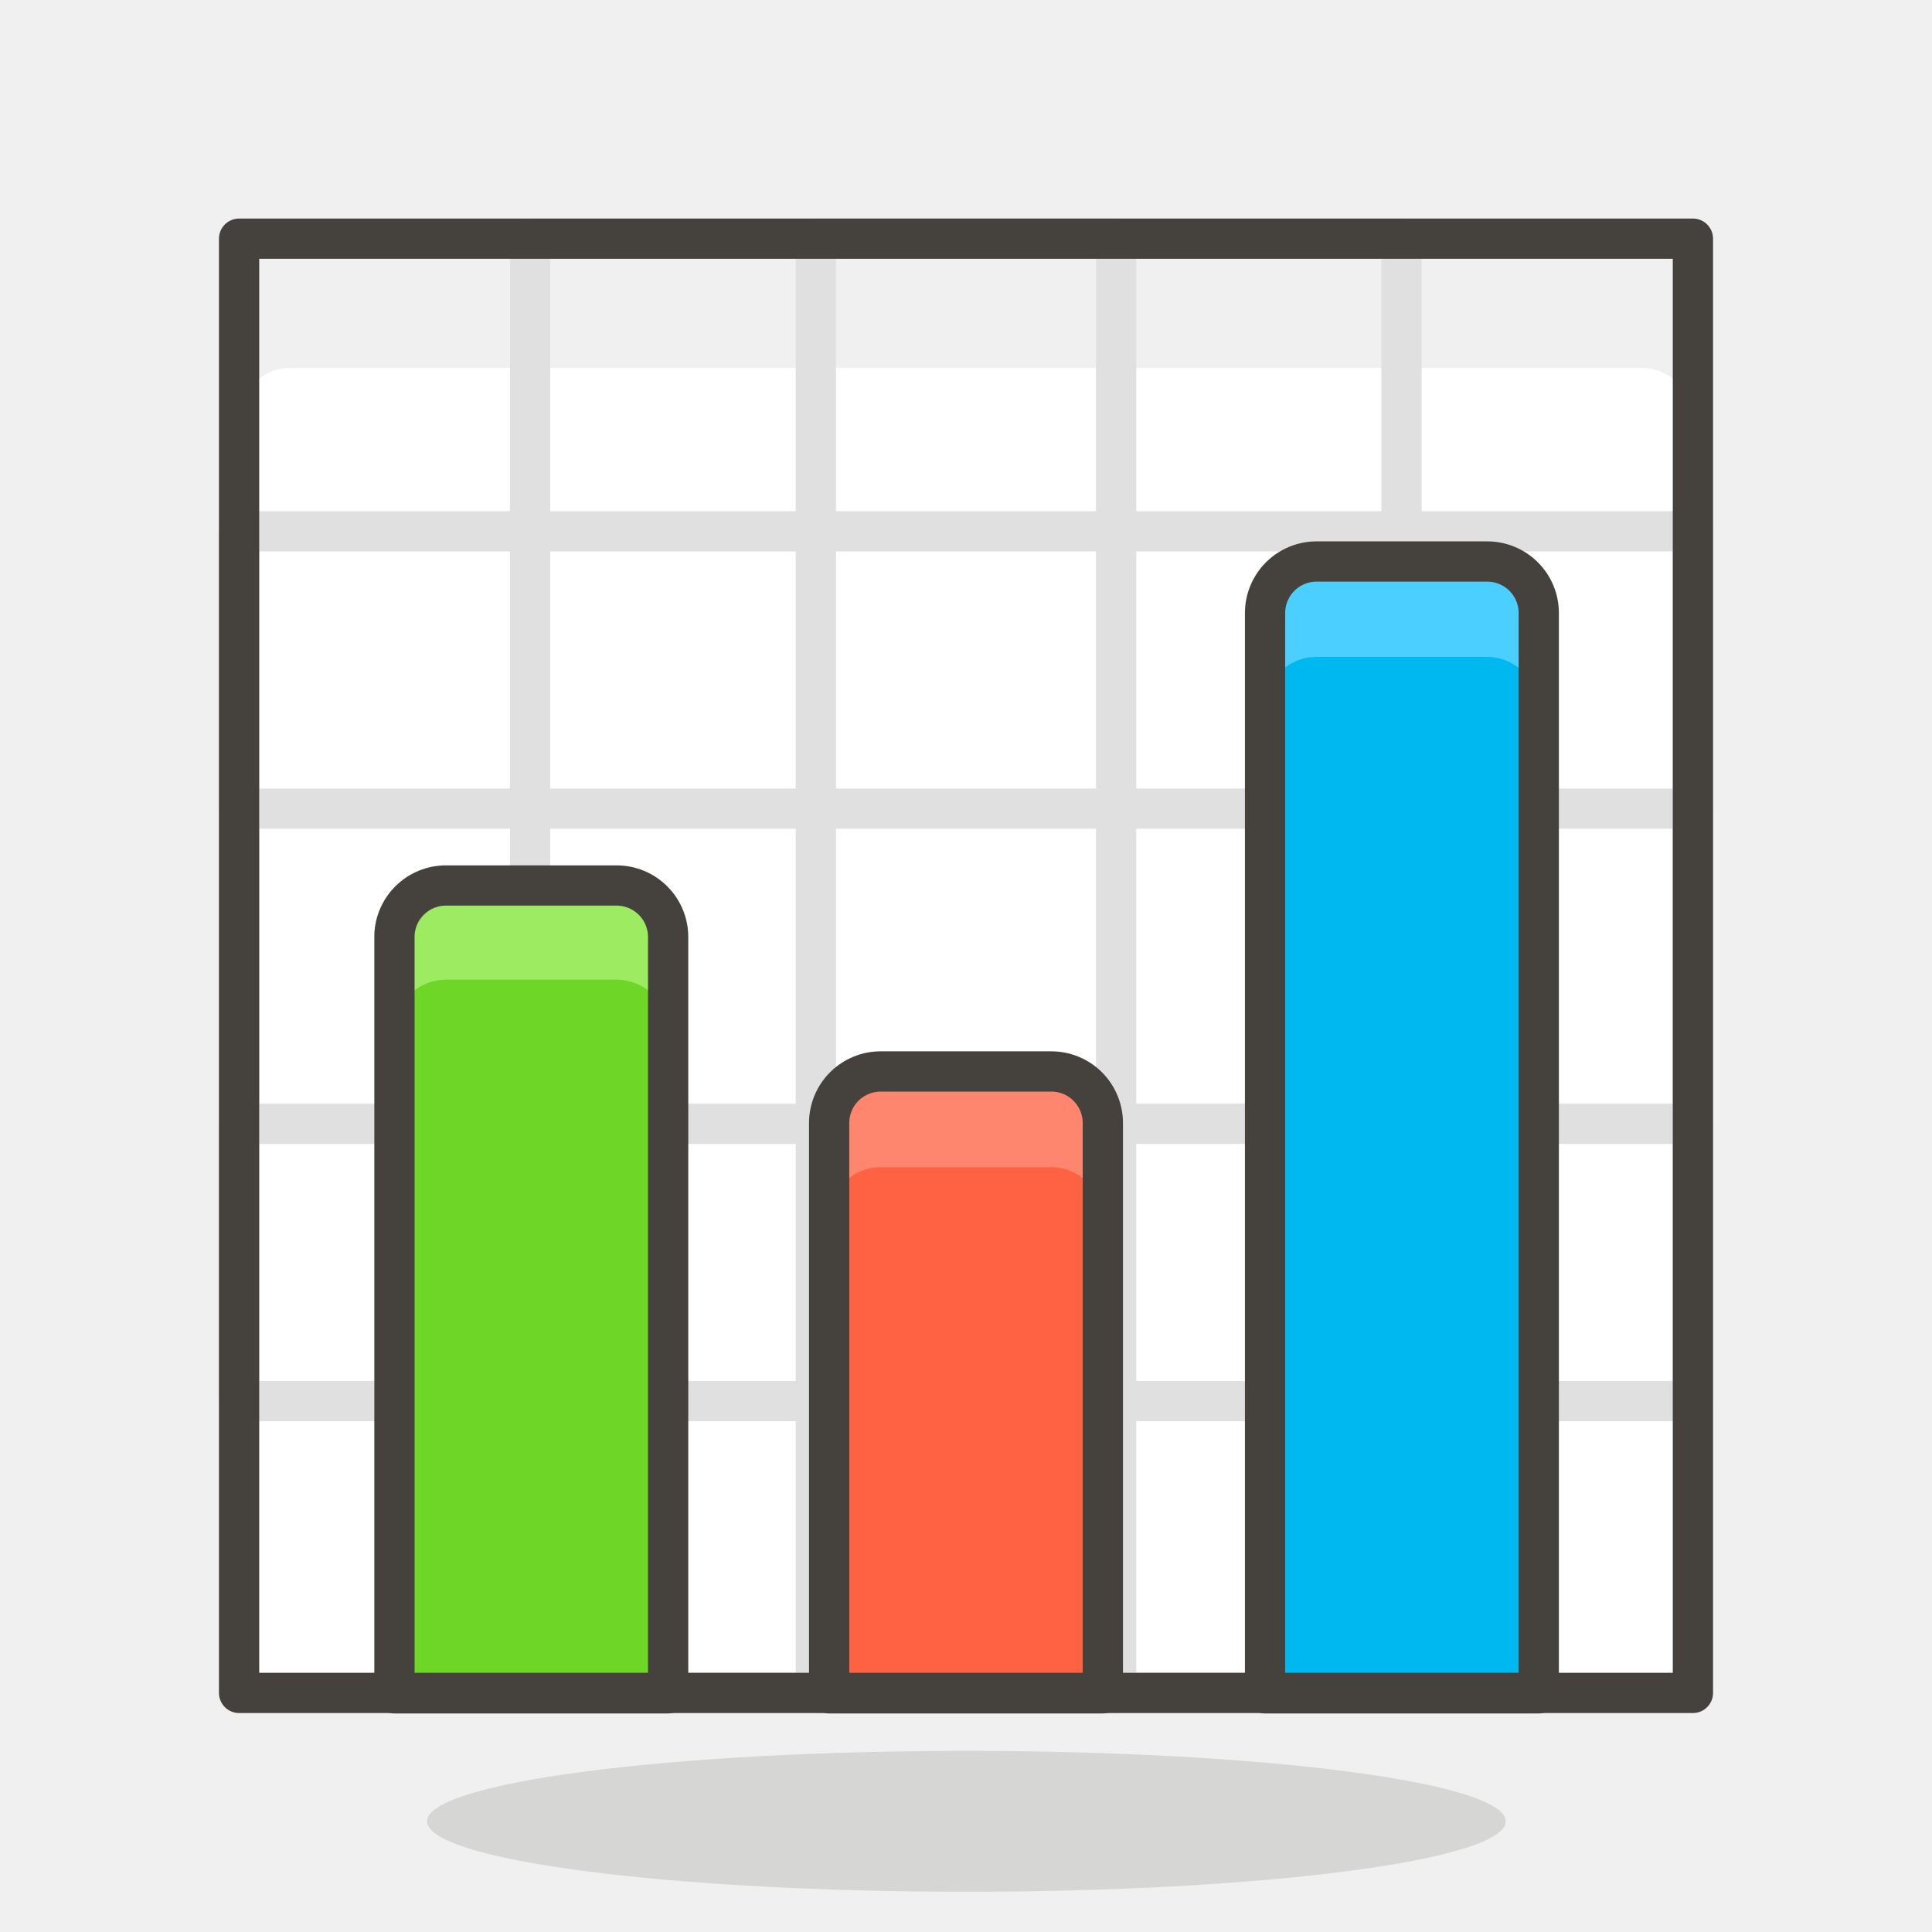
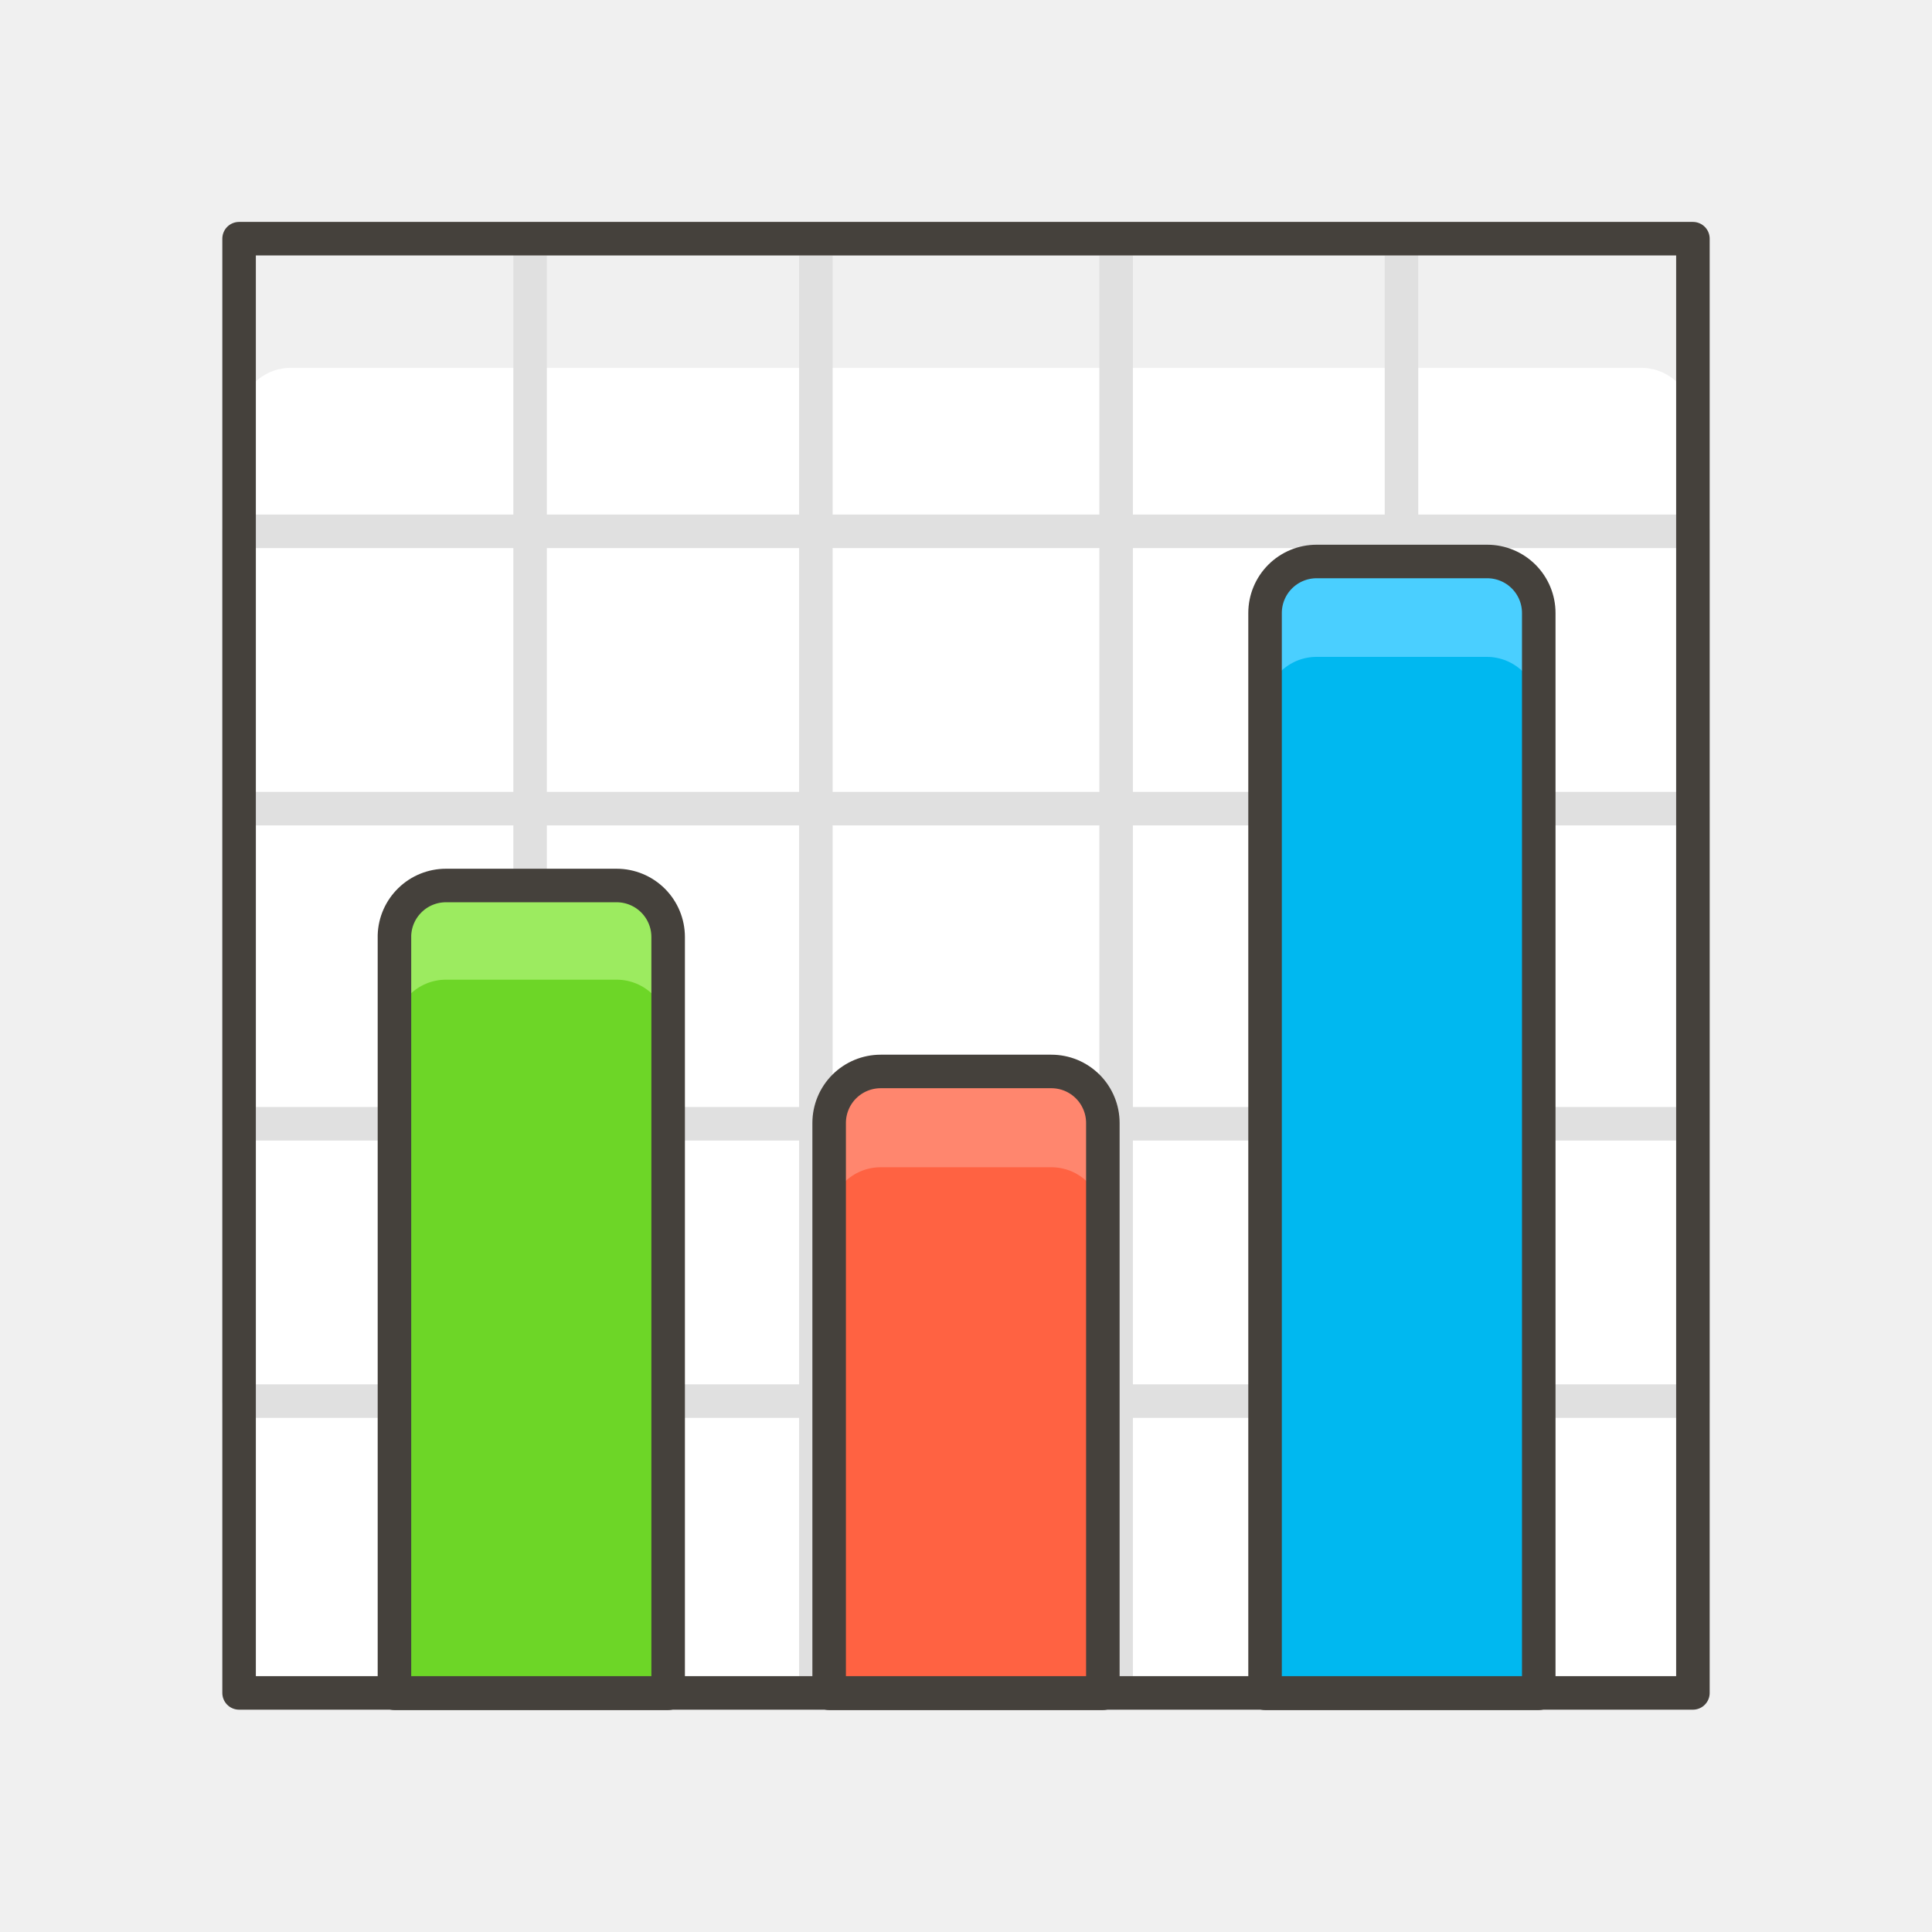
<svg xmlns="http://www.w3.org/2000/svg" width="48" height="48" viewBox="0 0 48 48" fill="none">
  <path d="M5.94 5.93H42.06V42.06H5.94V5.93Z" fill="white" />
  <path d="M40.78 5.93H7.22C6.88 5.93 6.555 6.065 6.315 6.305C6.075 6.545 5.94 6.871 5.94 7.21V10.42C5.94 10.081 6.075 9.755 6.315 9.515C6.555 9.275 6.88 9.14 7.22 9.14H40.78C41.119 9.14 41.445 9.275 41.685 9.515C41.925 9.755 42.06 10.081 42.06 10.42V7.21C42.06 6.871 41.925 6.545 41.685 6.305C41.445 6.065 41.119 5.93 40.78 5.93Z" fill="#F0F0F0" />
-   <path opacity="0.15" d="M10.61 45.25C10.61 45.48 10.957 45.707 11.63 45.92C12.303 46.132 13.29 46.325 14.535 46.487C15.779 46.65 17.256 46.779 18.882 46.867C20.508 46.955 22.25 47 24.01 47C25.77 47 27.512 46.955 29.138 46.867C30.764 46.779 32.241 46.65 33.485 46.487C34.73 46.325 35.717 46.132 36.39 45.92C37.063 45.707 37.41 45.48 37.41 45.25C37.41 45.02 37.063 44.793 36.39 44.58C35.717 44.368 34.73 44.175 33.485 44.013C32.241 43.85 30.764 43.721 29.138 43.633C27.512 43.545 25.77 43.5 24.01 43.5C22.25 43.5 20.508 43.545 18.882 43.633C17.256 43.721 15.779 43.85 14.535 44.013C13.29 44.175 12.303 44.368 11.63 44.58C10.957 44.793 10.61 45.02 10.61 45.25Z" fill="#45413C" />
-   <path d="M5.94 13.2H42.06V34.81H5.94V13.2Z" stroke="#E0E0E0" stroke-linecap="round" stroke-linejoin="round" />
-   <path d="M5.94 20.09H42.06V27.92H5.94V20.09Z" stroke="#E0E0E0" stroke-linecap="round" stroke-linejoin="round" />
-   <path d="M27.73 5.93V42.06H20.27V5.93H27.73Z" stroke="#E0E0E0" stroke-linecap="round" stroke-linejoin="round" />
-   <path d="M34.82 5.93V42.06H13.17V5.93H34.82Z" stroke="#E0E0E0" stroke-linecap="round" stroke-linejoin="round" />
-   <path d="M21.88 26.62H26.12C26.288 26.62 26.454 26.653 26.61 26.718C26.765 26.782 26.906 26.876 27.025 26.995C27.144 27.114 27.238 27.255 27.302 27.41C27.367 27.566 27.4 27.732 27.4 27.9V42.07H20.6V27.9C20.6 27.561 20.735 27.235 20.975 26.995C21.215 26.755 21.541 26.62 21.88 26.62Z" fill="#FF6242" />
-   <path d="M26.12 26.62H21.88C21.712 26.62 21.545 26.653 21.39 26.718C21.235 26.782 21.094 26.876 20.975 26.995C20.856 27.114 20.762 27.255 20.697 27.41C20.633 27.566 20.6 27.732 20.6 27.9V30.28C20.6 29.941 20.735 29.615 20.975 29.375C21.215 29.135 21.541 29 21.88 29H26.12C26.288 29 26.454 29.033 26.61 29.098C26.765 29.162 26.906 29.256 27.025 29.375C27.144 29.494 27.238 29.635 27.302 29.79C27.367 29.946 27.4 30.112 27.4 30.28V27.9C27.4 27.732 27.367 27.566 27.302 27.41C27.238 27.255 27.144 27.114 27.025 26.995C26.906 26.876 26.765 26.782 26.61 26.718C26.454 26.653 26.288 26.62 26.12 26.62Z" fill="#FF866E" />
-   <path d="M21.88 26.62H26.12C26.288 26.62 26.454 26.653 26.61 26.718C26.765 26.782 26.906 26.876 27.025 26.995C27.144 27.114 27.238 27.255 27.302 27.41C27.367 27.566 27.4 27.732 27.4 27.9V42.07H20.6V27.9C20.6 27.561 20.735 27.235 20.975 26.995C21.215 26.755 21.541 26.62 21.88 26.62Z" stroke="#45413C" stroke-linecap="round" stroke-linejoin="round" />
+   <path d="M5.94 13.2H42.06V34.81H5.94V13.2Z" stroke="#E0E0E0" stroke-width="0.833" stroke-linecap="round" stroke-linejoin="round" />
+   <path d="M5.94 20.09H42.06V27.92H5.94V20.09Z" stroke="#E0E0E0" stroke-width="0.833" stroke-linecap="round" stroke-linejoin="round" />
+   <path d="M27.73 5.93V42.06H20.27V5.93H27.73Z" stroke="#E0E0E0" stroke-width="0.833" stroke-linecap="round" stroke-linejoin="round" />
+   <path d="M34.82 5.93V42.06H13.17V5.93H34.82Z" stroke="#E0E0E0" stroke-width="0.833" stroke-linecap="round" stroke-linejoin="round" />
+   <path d="M21.88 26.62H26.12C26.288 26.62 26.454 26.653 26.61 26.717C26.765 26.782 26.906 26.876 27.025 26.995C27.144 27.114 27.238 27.255 27.302 27.41C27.367 27.566 27.4 27.732 27.4 27.9V42.07H20.6V27.9C20.6 27.561 20.735 27.235 20.975 26.995C21.215 26.755 21.541 26.62 21.88 26.62Z" fill="#FF6242" />
+   <path d="M26.12 26.62H21.88C21.712 26.62 21.545 26.653 21.39 26.717C21.235 26.782 21.094 26.876 20.975 26.995C20.856 27.114 20.762 27.255 20.697 27.41C20.633 27.566 20.6 27.732 20.6 27.9V30.28C20.6 29.941 20.735 29.615 20.975 29.375C21.215 29.135 21.541 29 21.88 29H26.12C26.288 29 26.454 29.033 26.61 29.097C26.765 29.162 26.906 29.256 27.025 29.375C27.144 29.494 27.238 29.635 27.302 29.79C27.367 29.945 27.4 30.112 27.4 30.28V27.9C27.4 27.732 27.367 27.566 27.302 27.41C27.238 27.255 27.144 27.114 27.025 26.995C26.906 26.876 26.765 26.782 26.61 26.717C26.454 26.653 26.288 26.62 26.12 26.62Z" fill="#FF866E" />
+   <path d="M21.88 26.62H26.12C26.288 26.62 26.454 26.653 26.61 26.717C26.765 26.782 26.906 26.876 27.025 26.995C27.144 27.114 27.238 27.255 27.302 27.41C27.367 27.566 27.4 27.732 27.4 27.9V42.07H20.6V27.9C20.6 27.561 20.735 27.235 20.975 26.995C21.215 26.755 21.541 26.62 21.88 26.62Z" stroke="#45413C" stroke-width="0.833" stroke-linecap="round" stroke-linejoin="round" />
  <path d="M11.08 22H15.32C15.659 22 15.985 22.135 16.225 22.375C16.465 22.615 16.6 22.941 16.6 23.28V42.07H9.8V23.24C9.81 22.907 9.95 22.592 10.189 22.361C10.428 22.129 10.747 22 11.08 22Z" fill="#6DD627" />
  <path d="M15.32 22H11.08C10.747 22 10.428 22.129 10.189 22.361C9.95 22.592 9.81 22.907 9.8 23.24V25.62C9.8 25.28 9.935 24.955 10.175 24.715C10.415 24.475 10.741 24.34 11.08 24.34H15.32C15.659 24.34 15.985 24.475 16.225 24.715C16.465 24.955 16.6 25.28 16.6 25.62V23.24C16.59 22.907 16.45 22.592 16.211 22.361C15.972 22.129 15.653 22 15.32 22Z" fill="#9CEB60" />
-   <path d="M11.08 22H15.32C15.659 22 15.985 22.135 16.225 22.375C16.465 22.615 16.6 22.941 16.6 23.28V42.07H9.8V23.24C9.81 22.907 9.95 22.592 10.189 22.361C10.428 22.129 10.747 22 11.08 22Z" stroke="#45413C" stroke-linecap="round" stroke-linejoin="round" />
+   <path d="M11.08 22H15.32C15.659 22 15.985 22.135 16.225 22.375C16.465 22.615 16.6 22.941 16.6 23.28V42.07H9.8V23.24C9.81 22.907 9.95 22.592 10.189 22.361C10.428 22.129 10.747 22 11.08 22Z" stroke="#45413C" stroke-width="0.833" stroke-linecap="round" stroke-linejoin="round" />
  <path d="M32.71 13.95H36.95C37.289 13.95 37.615 14.085 37.855 14.325C38.095 14.565 38.23 14.89 38.23 15.23V42.07H31.43V15.23C31.43 14.89 31.565 14.565 31.805 14.325C32.045 14.085 32.371 13.95 32.71 13.95Z" fill="#00B8F0" />
  <path d="M36.94 14H32.71C32.542 14 32.376 14.033 32.22 14.097C32.065 14.162 31.924 14.256 31.805 14.375C31.686 14.494 31.592 14.635 31.527 14.79C31.463 14.945 31.43 15.112 31.43 15.28V17.6C31.43 17.432 31.463 17.265 31.527 17.11C31.592 16.955 31.686 16.814 31.805 16.695C31.924 16.576 32.065 16.482 32.22 16.417C32.376 16.353 32.542 16.32 32.71 16.32H36.94C37.279 16.32 37.605 16.455 37.845 16.695C38.085 16.935 38.22 17.261 38.22 17.6V15.23C38.207 14.899 38.067 14.586 37.828 14.357C37.589 14.128 37.271 14 36.94 14Z" fill="#4ACFFF" />
-   <path d="M32.71 13.95H36.95C37.289 13.95 37.615 14.085 37.855 14.325C38.095 14.565 38.23 14.89 38.23 15.23V42.07H31.43V15.23C31.43 14.89 31.565 14.565 31.805 14.325C32.045 14.085 32.371 13.95 32.71 13.95Z" stroke="#45413C" stroke-linecap="round" stroke-linejoin="round" />
-   <path d="M5.94 5.93H42.06V42.06H5.94V5.93Z" stroke="#45413C" stroke-linecap="round" stroke-linejoin="round" />
+   <path d="M32.71 13.95H36.95C37.289 13.95 37.615 14.085 37.855 14.325C38.095 14.565 38.23 14.89 38.23 15.23V42.07H31.43V15.23C31.43 14.89 31.565 14.565 31.805 14.325C32.045 14.085 32.371 13.95 32.71 13.95Z" stroke="#45413C" stroke-width="0.833" stroke-linecap="round" stroke-linejoin="round" />
+   <path d="M5.94 5.93H42.06V42.06H5.94V5.93Z" stroke="#45413C" stroke-width="0.833" stroke-linecap="round" stroke-linejoin="round" />
</svg>
